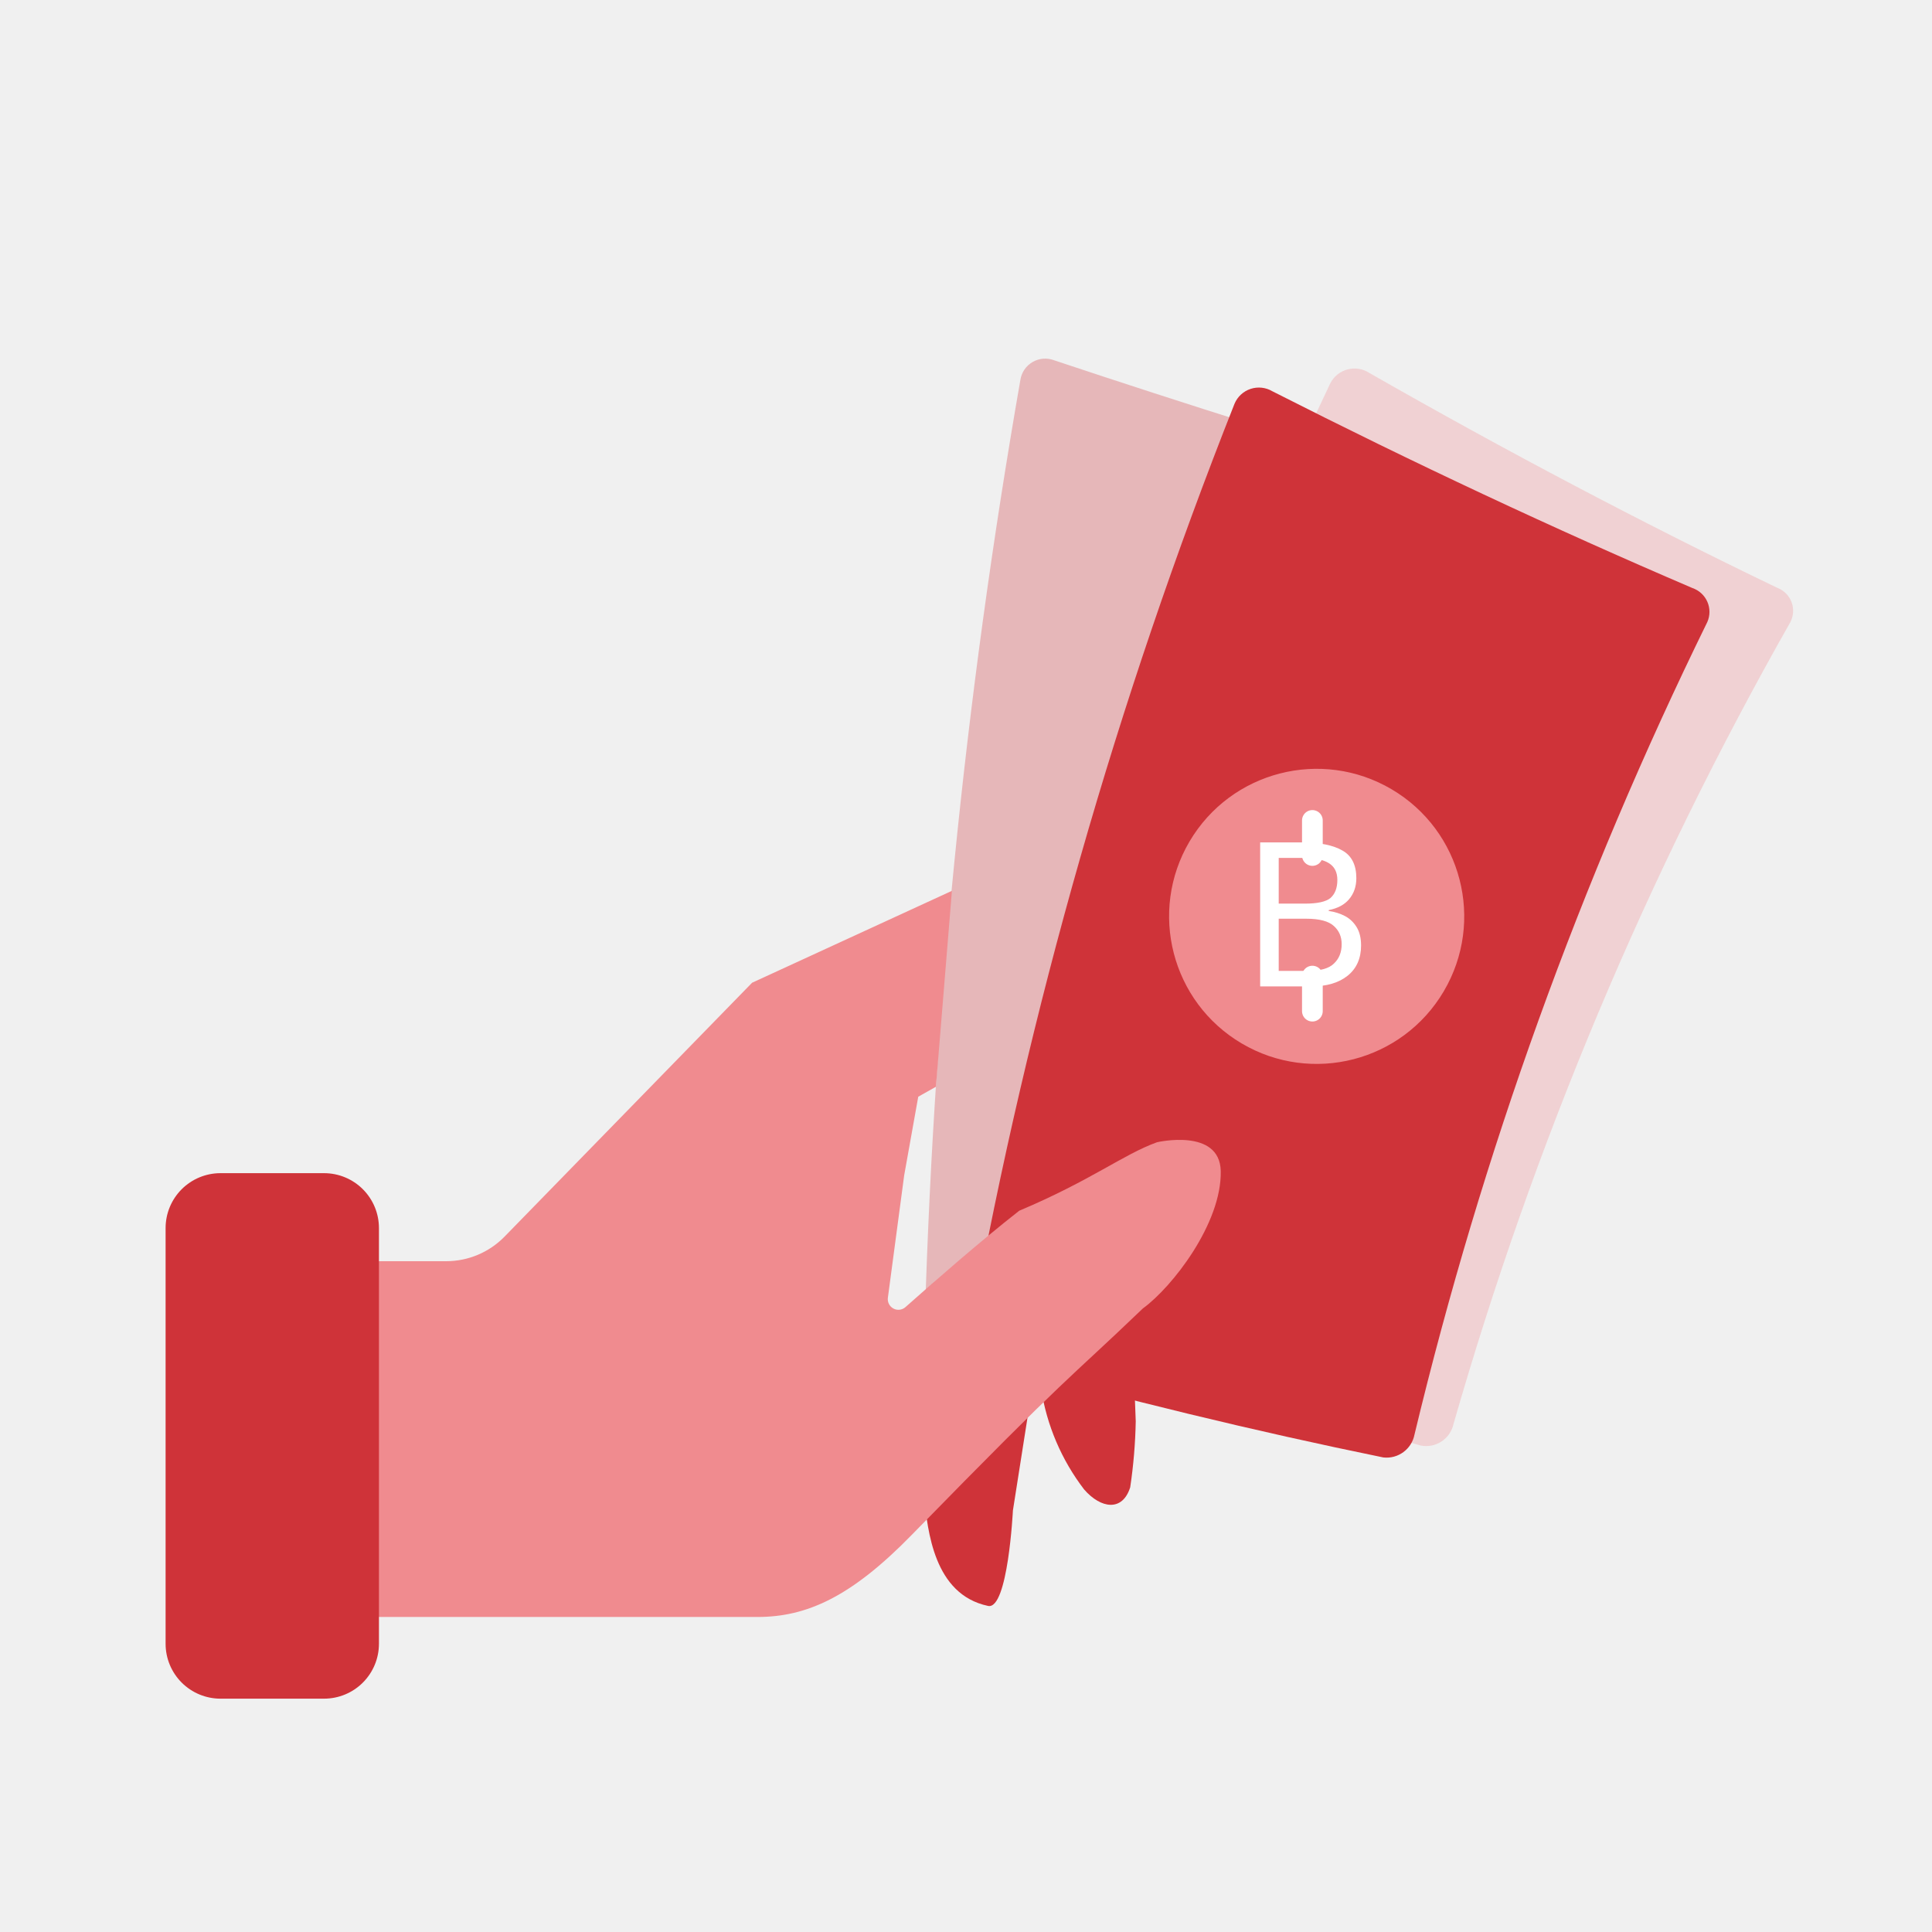
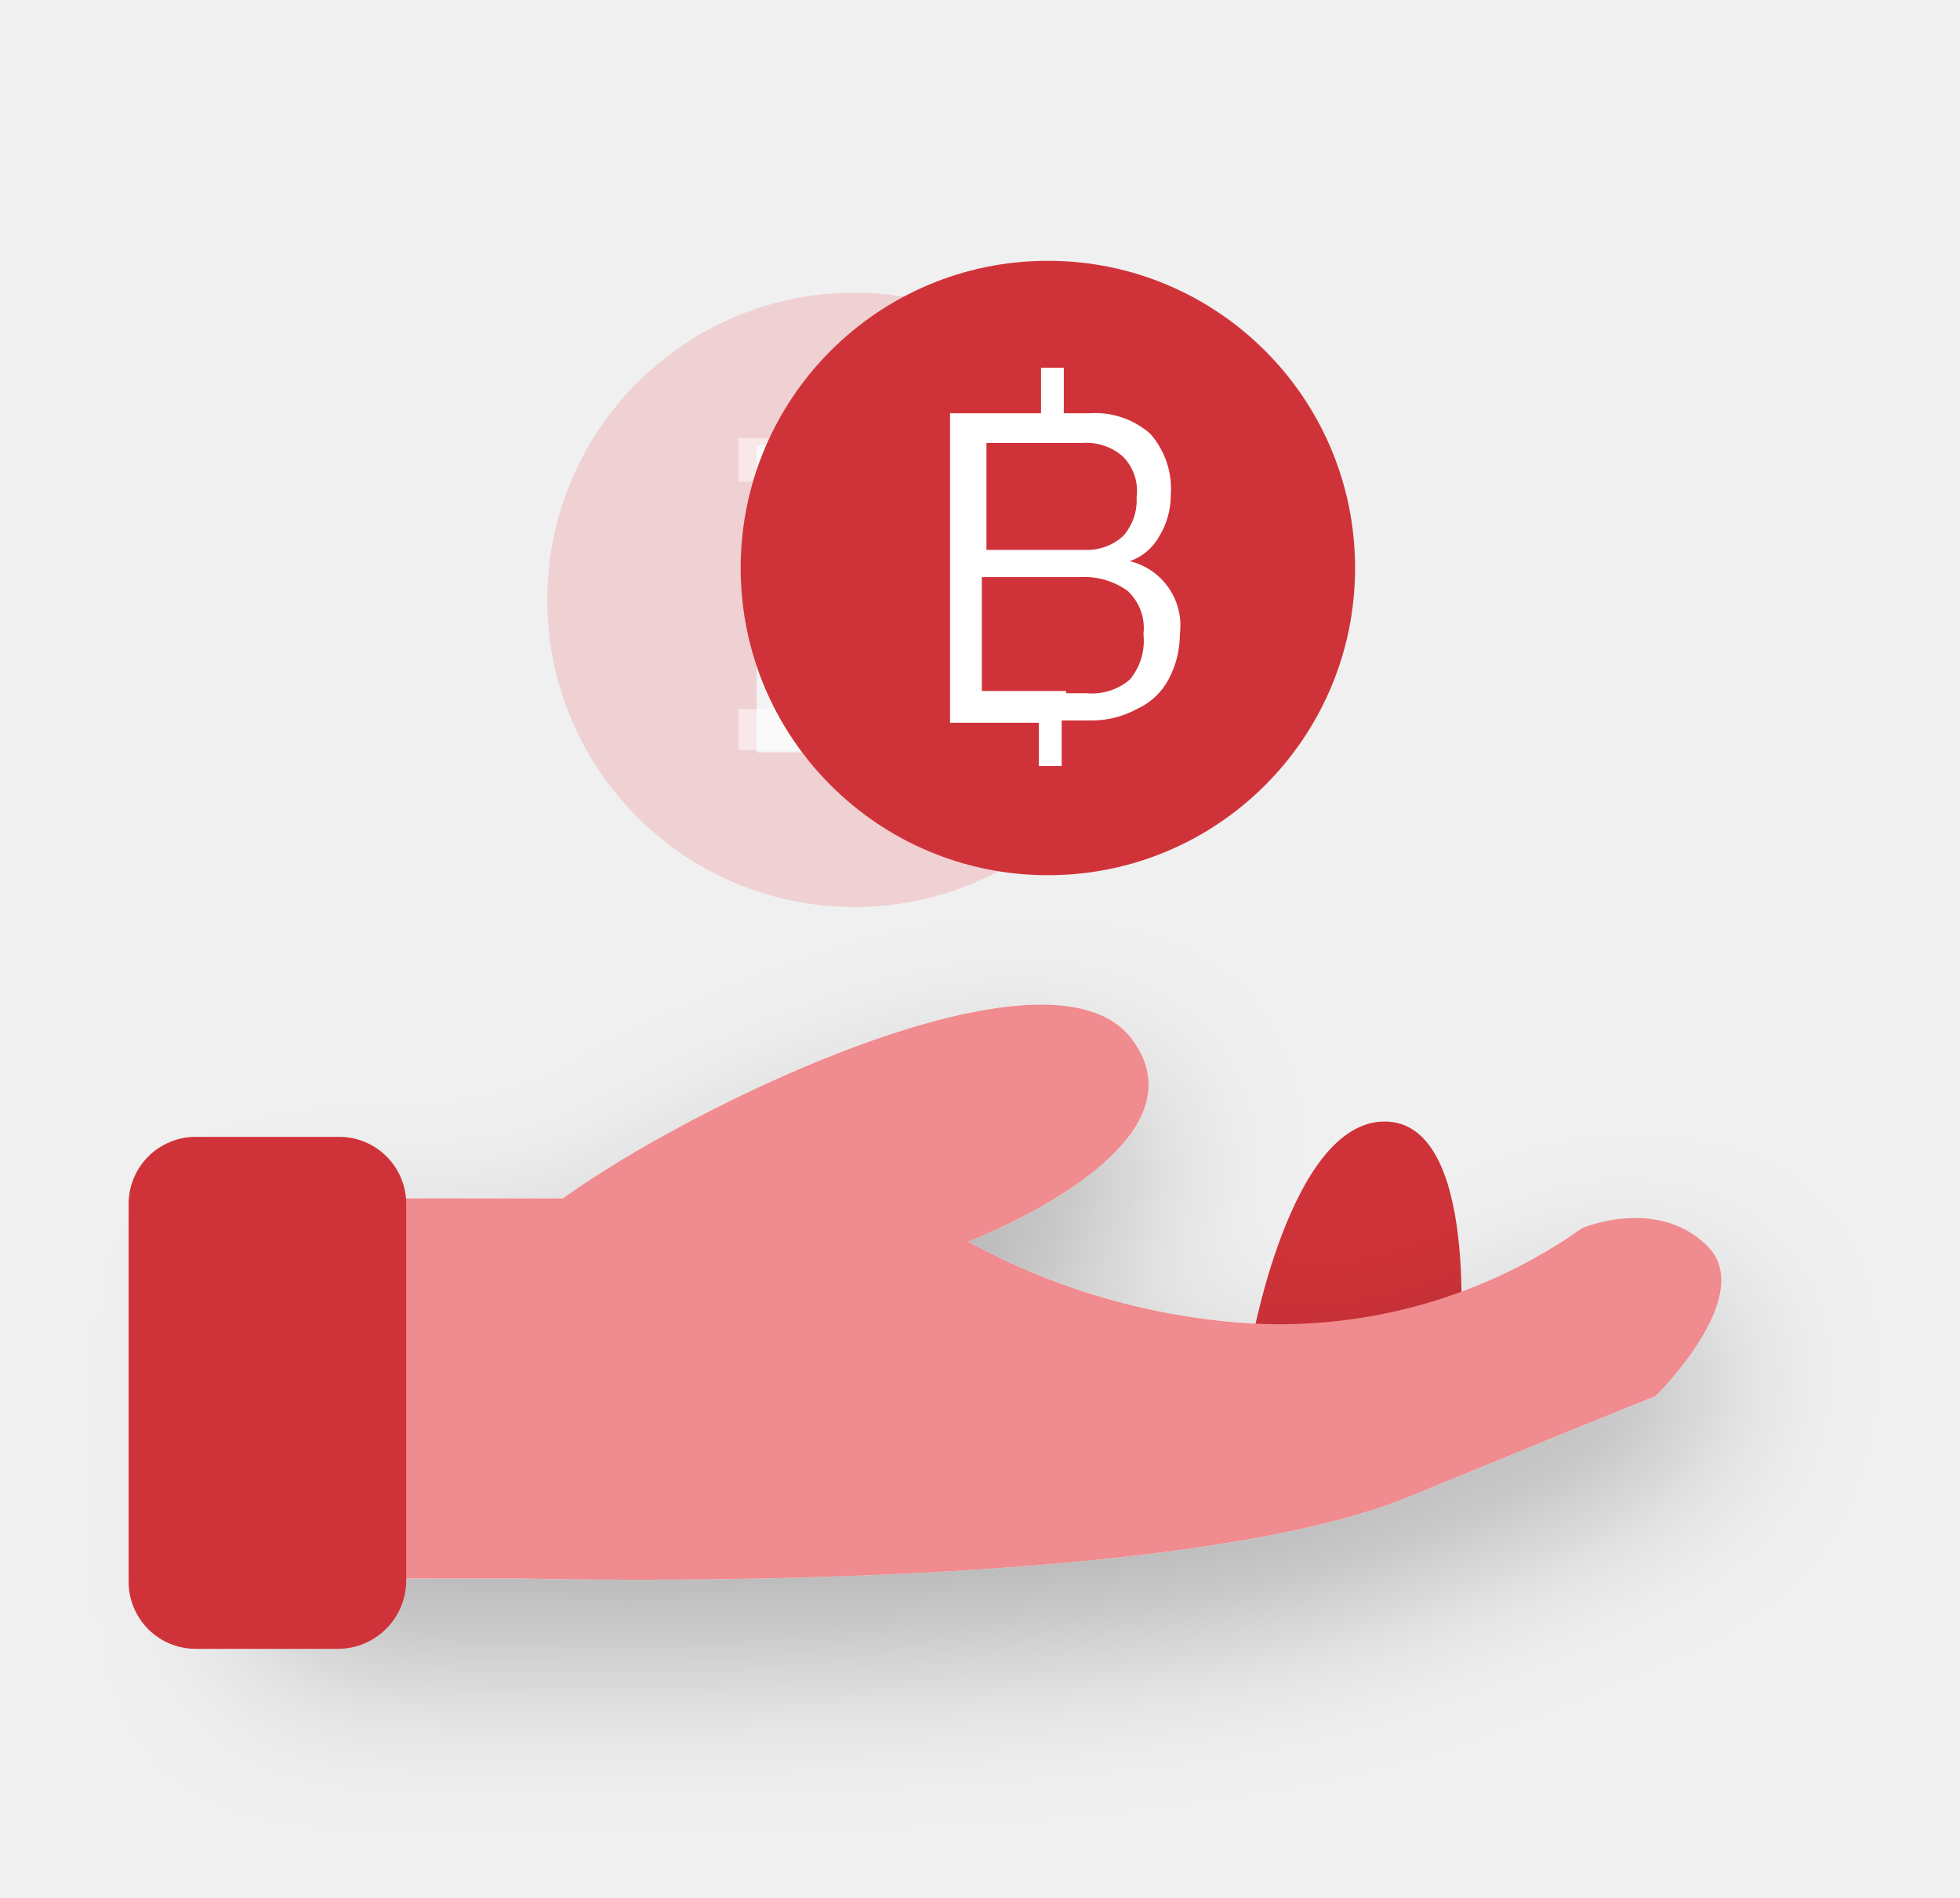
- <svg xmlns="http://www.w3.org/2000/svg" width="70" height="70" viewBox="0 0 70 70">
-   <g id="Symbol_330_1" data-name="Symbol 330 – 1" transform="translate(-2530 -738)">
+ <svg xmlns="http://www.w3.org/2000/svg" viewBox="0 0 73.976 71.621">
+   <defs>
+     <style>
+       .cls-1 {
+         fill: none;
+       }
+ 
+       .cls-2 {
+         opacity: 0.3;
+       }
+ 
+       .cls-3 {
+         fill: #f08b8f;
+       }
+ 
+       .cls-4 {
+         fill: #fff;
+       }
+ 
+       .cls-5 {
+         opacity: 0.5;
+       }
+ 
+       .cls-6 {
+         fill: #cf3339;
+       }
+ 
+       .cls-7 {
+         filter: url(#Path_1799);
+       }
+     </style>
+     <filter id="Path_1799" x="1.094" y="31.917" width="72.882" height="39.704" filterUnits="userSpaceOnUse">
+       <feOffset dy="3" input="SourceAlpha" />
+       <feGaussianBlur stdDeviation="3" result="blur" />
+       <feFlood flood-opacity="0.251" />
+       <feComposite operator="in" in2="blur" />
+       <feComposite in="SourceGraphic" />
+     </filter>
+   </defs>
+   <g id="ico-personal-loans" transform="translate(-2530 -738)">
    <g id="Symbol_263_1" data-name="Symbol 263 – 1" transform="translate(182 210)">
-       <rect id="Rectangle_2470" data-name="Rectangle 2470" width="70" height="70" transform="translate(2348 528)" fill="none" />
+       <rect id="Rectangle_2470" data-name="Rectangle 2470" class="cls-1" width="70" height="70" transform="translate(2348 528)" />
    </g>
-     <g id="Group_3649" data-name="Group 3649" transform="translate(2536 751.006)">
-       <g id="Group_3649-2" data-name="Group 3649" opacity="0.3">
-         <path id="Path_2299" data-name="Path 2299" d="M58.86,9.55A133.455,133.455,0,0,0,46.66,38.6a1.013,1.013,0,0,1-1.18.77q-6.855-1.935-13.99-4.54a1.242,1.242,0,0,1-.66-1.46A161.178,161.178,0,0,1,42.2.88.985.985,0,0,1,43.62.51q7.485,4.275,14.77,7.78A.89.89,0,0,1,58.86,9.55Z" fill="#f08b8f" />
+     <g id="Group_2925" data-name="Group 2925" transform="translate(2534.855 747.844)">
+       <g id="Group_2921" data-name="Group 2921" class="cls-2" transform="translate(15.801 1.202)">
+         <ellipse id="Ellipse_221" data-name="Ellipse 221" class="cls-3" cx="11.595" cy="11.595" rx="11.595" ry="11.595" />
+         <g id="Group_2920" data-name="Group 2920" transform="translate(7.902 4.037)">
+           <path id="Path_1796" data-name="Path 1796" class="cls-4" d="M31.035,19.412H27.6V7.818h3.435V6.1h.859V7.818h.945a3.15,3.15,0,0,1,2.319.773,3.149,3.149,0,0,1,.773,2.319,2.966,2.966,0,0,1-.429,1.546,2.031,2.031,0,0,1-1.117.945,2.5,2.5,0,0,1,1.889,2.748,3.631,3.631,0,0,1-.429,1.718,2.533,2.533,0,0,1-1.2,1.117,3.552,3.552,0,0,1-1.632.429h-1.2V21.13H30.95V19.412Zm.945-6.527h.687a2.02,2.02,0,0,0,1.46-.515,2.02,2.02,0,0,0,.515-1.46,1.852,1.852,0,0,0-.515-1.546,2.1,2.1,0,0,0-1.546-.515H28.974v4.037H31.98Zm0,5.411h.773a2.187,2.187,0,0,0,1.632-.515,2.28,2.28,0,0,0,.515-1.718,1.912,1.912,0,0,0-.6-1.632,2.818,2.818,0,0,0-1.8-.515H28.8V18.21H31.98Z" transform="translate(-27.6 -6.1)" />
+         </g>
      </g>
-       <path id="Path_2300" data-name="Path 2300" d="M34.85,30.61l.3,7.88a18.565,18.565,0,0,1-.2,2.39c-.28.89-1.06.78-1.67.08a8.014,8.014,0,0,1-1.56-3.66l-.64-5.44" fill="#cf3339" />
-       <path id="Path_2301" data-name="Path 2301" d="M32.52,30.14,30.7,41.72s-.18,3.61-.9,3.46c-1.98-.42-2.18-2.75-2.32-3.92a24.647,24.647,0,0,1-.23-3.29l.49-4.43" fill="#cf3339" />
-       <g id="Group_3650" data-name="Group 3650" opacity="0.3">
-         <path id="Path_2302" data-name="Path 2302" d="M47.33,5.75a186.424,186.424,0,0,0-5.14,29.89,1.122,1.122,0,0,1-1.01,1.03q-6.345.285-12.79.31a1.026,1.026,0,0,1-.91-1.14A238.907,238.907,0,0,1,30.97.76.909.909,0,0,1,32.2.05q7.2,2.4,14.32,4.51A1.052,1.052,0,0,1,47.33,5.75Z" fill="#cf3339" />
+       <g id="Group_2922" data-name="Group 2922" class="cls-5" transform="translate(23.015 5.325)">
+         <path id="Path_1797" data-name="Path 1797" class="cls-4" d="M35.56,15.905a2.866,2.866,0,0,1-.859,2.319,3.7,3.7,0,0,1-2.233,1.117H31.61v1.546h-.945V19.341H26.8V17.795H28V9.206H26.8V7.574h3.865V6.2h.945V7.66a4.574,4.574,0,0,1,2.577.773,2.5,2.5,0,0,1,.859,2.147,2.167,2.167,0,0,1-.515,1.46,3.587,3.587,0,0,1-1.288.945A3.026,3.026,0,0,1,34.787,14.1,1.993,1.993,0,0,1,35.56,15.905Zm-2.577-5.239a2.541,2.541,0,0,0-.172-.859c-.172-.172-.258-.344-.515-.429a1.241,1.241,0,0,0-.6-.172H30.15V12.3h.859a1.891,1.891,0,0,0,.687-.086c.258-.086.429-.086.6-.258a.88.88,0,0,0,.429-.515A1.385,1.385,0,0,0,32.984,10.666Zm.429,5.153a1.832,1.832,0,0,0-.258-1.031,2.007,2.007,0,0,0-.6-.6,1.142,1.142,0,0,0-.687-.258c-.258,0-.344-.086-.515-.086h-1.2v4.037h.859a3.383,3.383,0,0,0,1.718-.429A1.948,1.948,0,0,0,33.413,15.819Z" transform="translate(-26.8 -6.2)" />
      </g>
-       <path id="Path_2303" data-name="Path 2303" d="M31.3,30.47a3.433,3.433,0,0,1,2,4.42l-3.21-1.21Z" fill="#cf3339" />
-       <path id="Path_2304" data-name="Path 2304" d="M26.02,35.06a37.6,37.6,0,0,0,4.9-4.19c2.59-1.09,3.77-2.04,4.99-2.48" fill="#f08b8f" />
-       <g id="Group_3651" data-name="Group 3651">
-         <path id="Path_2305" data-name="Path 2305" d="M55.86,9.53A142.509,142.509,0,0,0,45.25,38.97a1.031,1.031,0,0,1-1.13.83q-6.96-1.425-14.2-3.44a1.188,1.188,0,0,1-.72-1.38A175.979,175.979,0,0,1,38.73,1.62a.957.957,0,0,1,1.37-.45Q47.81,5.085,55.32,8.3A.912.912,0,0,1,55.86,9.53Z" fill="#cf3339" />
+       <path id="Path_1798" data-name="Path 1798" class="cls-6" d="M49.3,46.489S50.76,37.9,54.367,37.9,57.2,46.489,57.2,46.489Z" transform="translate(-6.962 -5.413)" />
+       <g class="cls-7" transform="matrix(1, 0, 0, 1, -4.86, -9.84)">
+         <path id="Path_1799-2" data-name="Path 1799" class="cls-3" d="M6.1,40.27V54.441h9.533s24.39.687,33.579-3.092,9.275-3.779,9.275-3.779,3.865-3.779,1.975-5.668-4.723-.687-4.723-.687a19.779,19.779,0,0,1-12.452,3.607A25.385,25.385,0,0,1,32.551,41.73s9.275-3.521,6.183-7.644S21.988,36.663,17.264,40.1H6.1Z" transform="translate(3.99 5.13)" />
      </g>
-       <path id="Path_2306" data-name="Path 2306" d="M44.42,15.59a5.346,5.346,0,1,1-7.32,1.89A5.349,5.349,0,0,1,44.42,15.59Z" fill="#f08b8f" />
-       <g id="Group_3652" data-name="Group 3652">
-         <line id="Line_1680" data-name="Line 1680" y2="1.27" transform="translate(41.55 22.36)" fill="none" stroke="#fff" stroke-linecap="round" stroke-linejoin="round" stroke-miterlimit="10" stroke-width="0.75" />
-         <line id="Line_1681" data-name="Line 1681" y2="1.27" transform="translate(41.55 16.72)" fill="none" stroke="#fff" stroke-linecap="round" stroke-linejoin="round" stroke-miterlimit="10" stroke-width="0.75" />
-         <text id="B" transform="translate(38.955 22.734)" fill="#fff" font-size="7.318" font-family="GothamRounded-Medium, Gotham Rounded" font-weight="500">
-           <tspan x="0" y="0">B</tspan>
-         </text>
-       </g>
-       <path id="Path_2307" data-name="Path 2307" d="M21.45,45.58H7.72L7.63,32.69h2.54a2.96,2.96,0,0,0,2.11-.89l8.97-9.2,7.24-3.33-.58,7.1-.64.36-.51,2.85-.59,4.43a.385.385,0,0,0,.64.34c.98-.87,2.7-2.38,4.12-3.49,2.59-1.09,3.77-2.04,4.99-2.48,0,0,2.27-.53,2.31,1.04.04,1.9-1.76,4.21-2.82,4.98-2.86,2.74-2.49,2.18-8.4,8.23C24.84,44.85,23.23,45.58,21.45,45.58Z" fill="#f08b8f" />
-       <g id="Group_3653" data-name="Group 3653">
-         <path id="Path_2308" data-name="Path 2308" d="M5.74,48.54H1.99A1.989,1.989,0,0,1,0,46.55V31.49A1.989,1.989,0,0,1,1.99,29.5H5.74a1.989,1.989,0,0,1,1.99,1.99V46.55A1.989,1.989,0,0,1,5.74,48.54Z" fill="#cf3339" />
+       <path id="Path_1800" data-name="Path 1800" class="cls-6" d="M7.9,57.924H2.577A2.531,2.531,0,0,1,0,55.348V41.177A2.531,2.531,0,0,1,2.577,38.6H7.9a2.531,2.531,0,0,1,2.577,2.577V55.348A2.584,2.584,0,0,1,7.9,57.924Z" transform="translate(0 -5.534)" />
+       <g id="Group_2924" data-name="Group 2924" transform="translate(23.1)">
+         <ellipse id="Ellipse_222" data-name="Ellipse 222" class="cls-6" cx="11.595" cy="11.595" rx="11.595" ry="11.595" />
+         <g id="Group_2923" data-name="Group 2923" transform="translate(7.902 4.037)">
+           <path id="Path_1801" data-name="Path 1801" class="cls-4" d="M39.535,18.1H36.1V6.418h3.435V4.7h.859V6.418h.945a3.15,3.15,0,0,1,2.319.773,3.15,3.15,0,0,1,.773,2.319A2.966,2.966,0,0,1,44,11.056,2.031,2.031,0,0,1,42.885,12a2.5,2.5,0,0,1,1.89,2.748,3.631,3.631,0,0,1-.429,1.718,2.533,2.533,0,0,1-1.2,1.117,3.552,3.552,0,0,1-1.632.429h-1.2V19.73H39.45V18.1Zm.945-6.527h.687a2.02,2.02,0,0,0,1.46-.515,2.02,2.02,0,0,0,.515-1.46,1.852,1.852,0,0,0-.515-1.546,2.1,2.1,0,0,0-1.546-.515H37.474v4.037H40.48Zm0,5.411h.773a2.187,2.187,0,0,0,1.632-.515,2.28,2.28,0,0,0,.515-1.718,1.912,1.912,0,0,0-.6-1.632A2.818,2.818,0,0,0,41,12.6H37.3V16.9H40.48Z" transform="translate(-36.1 -4.7)" />
+         </g>
      </g>
    </g>
  </g>
</svg>
